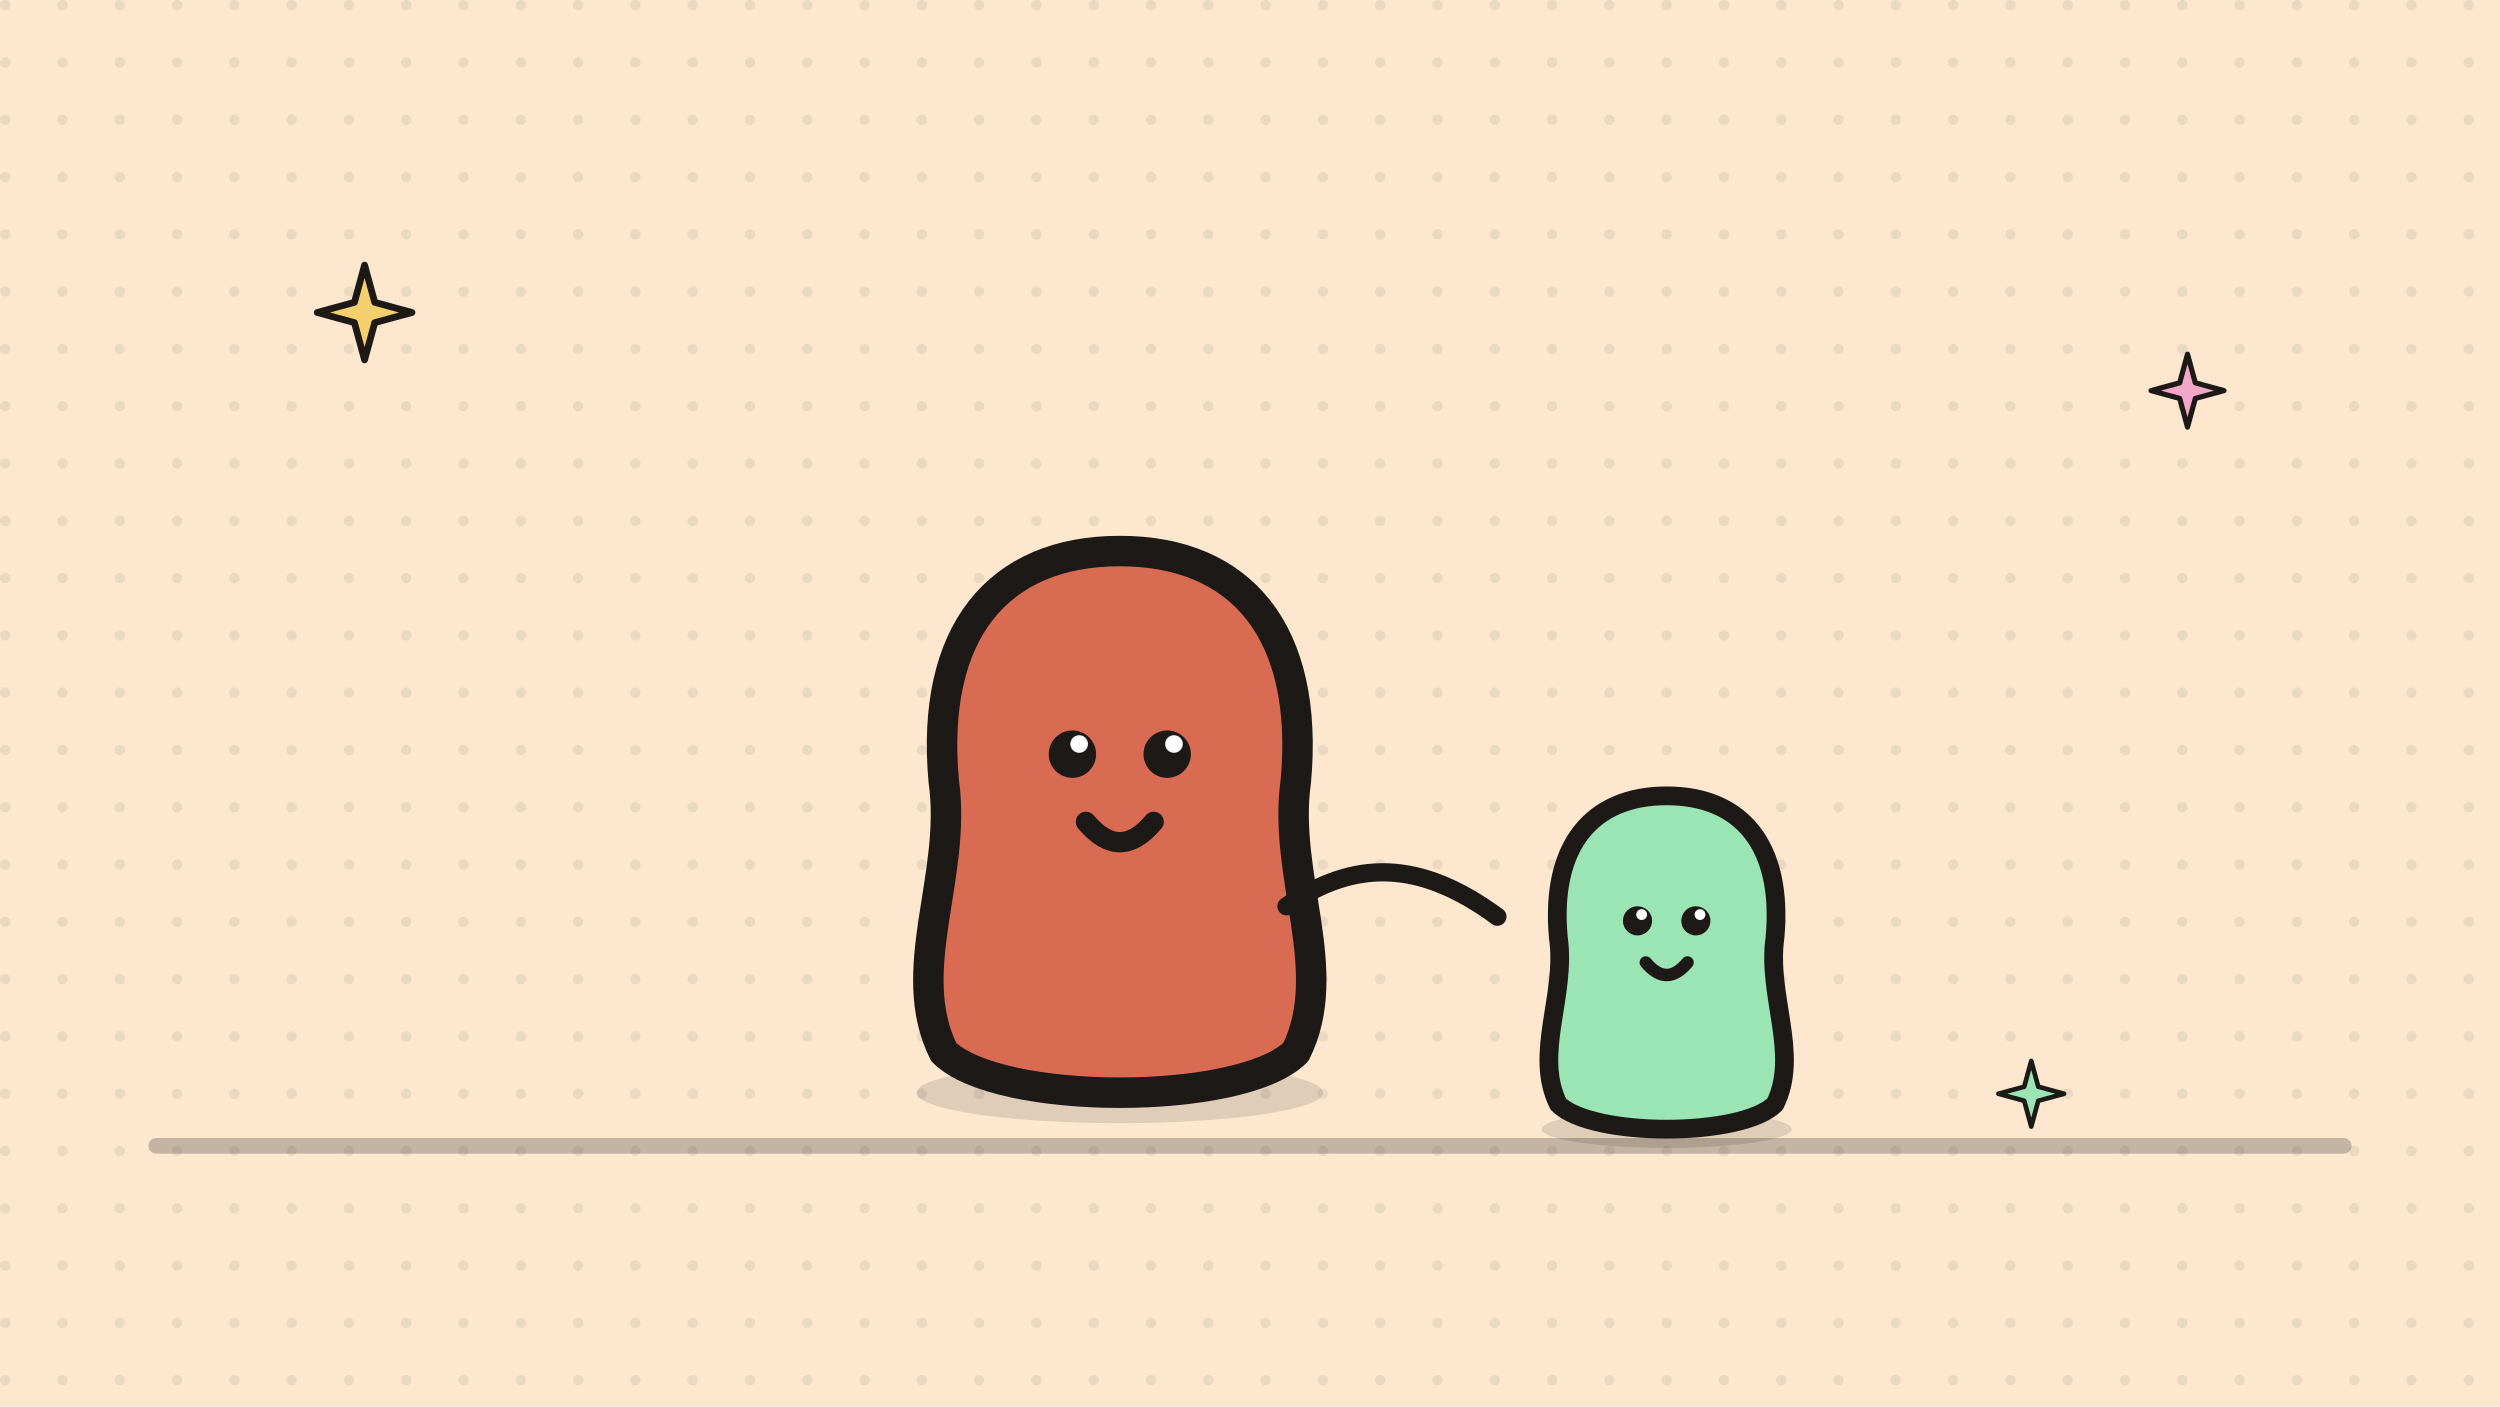
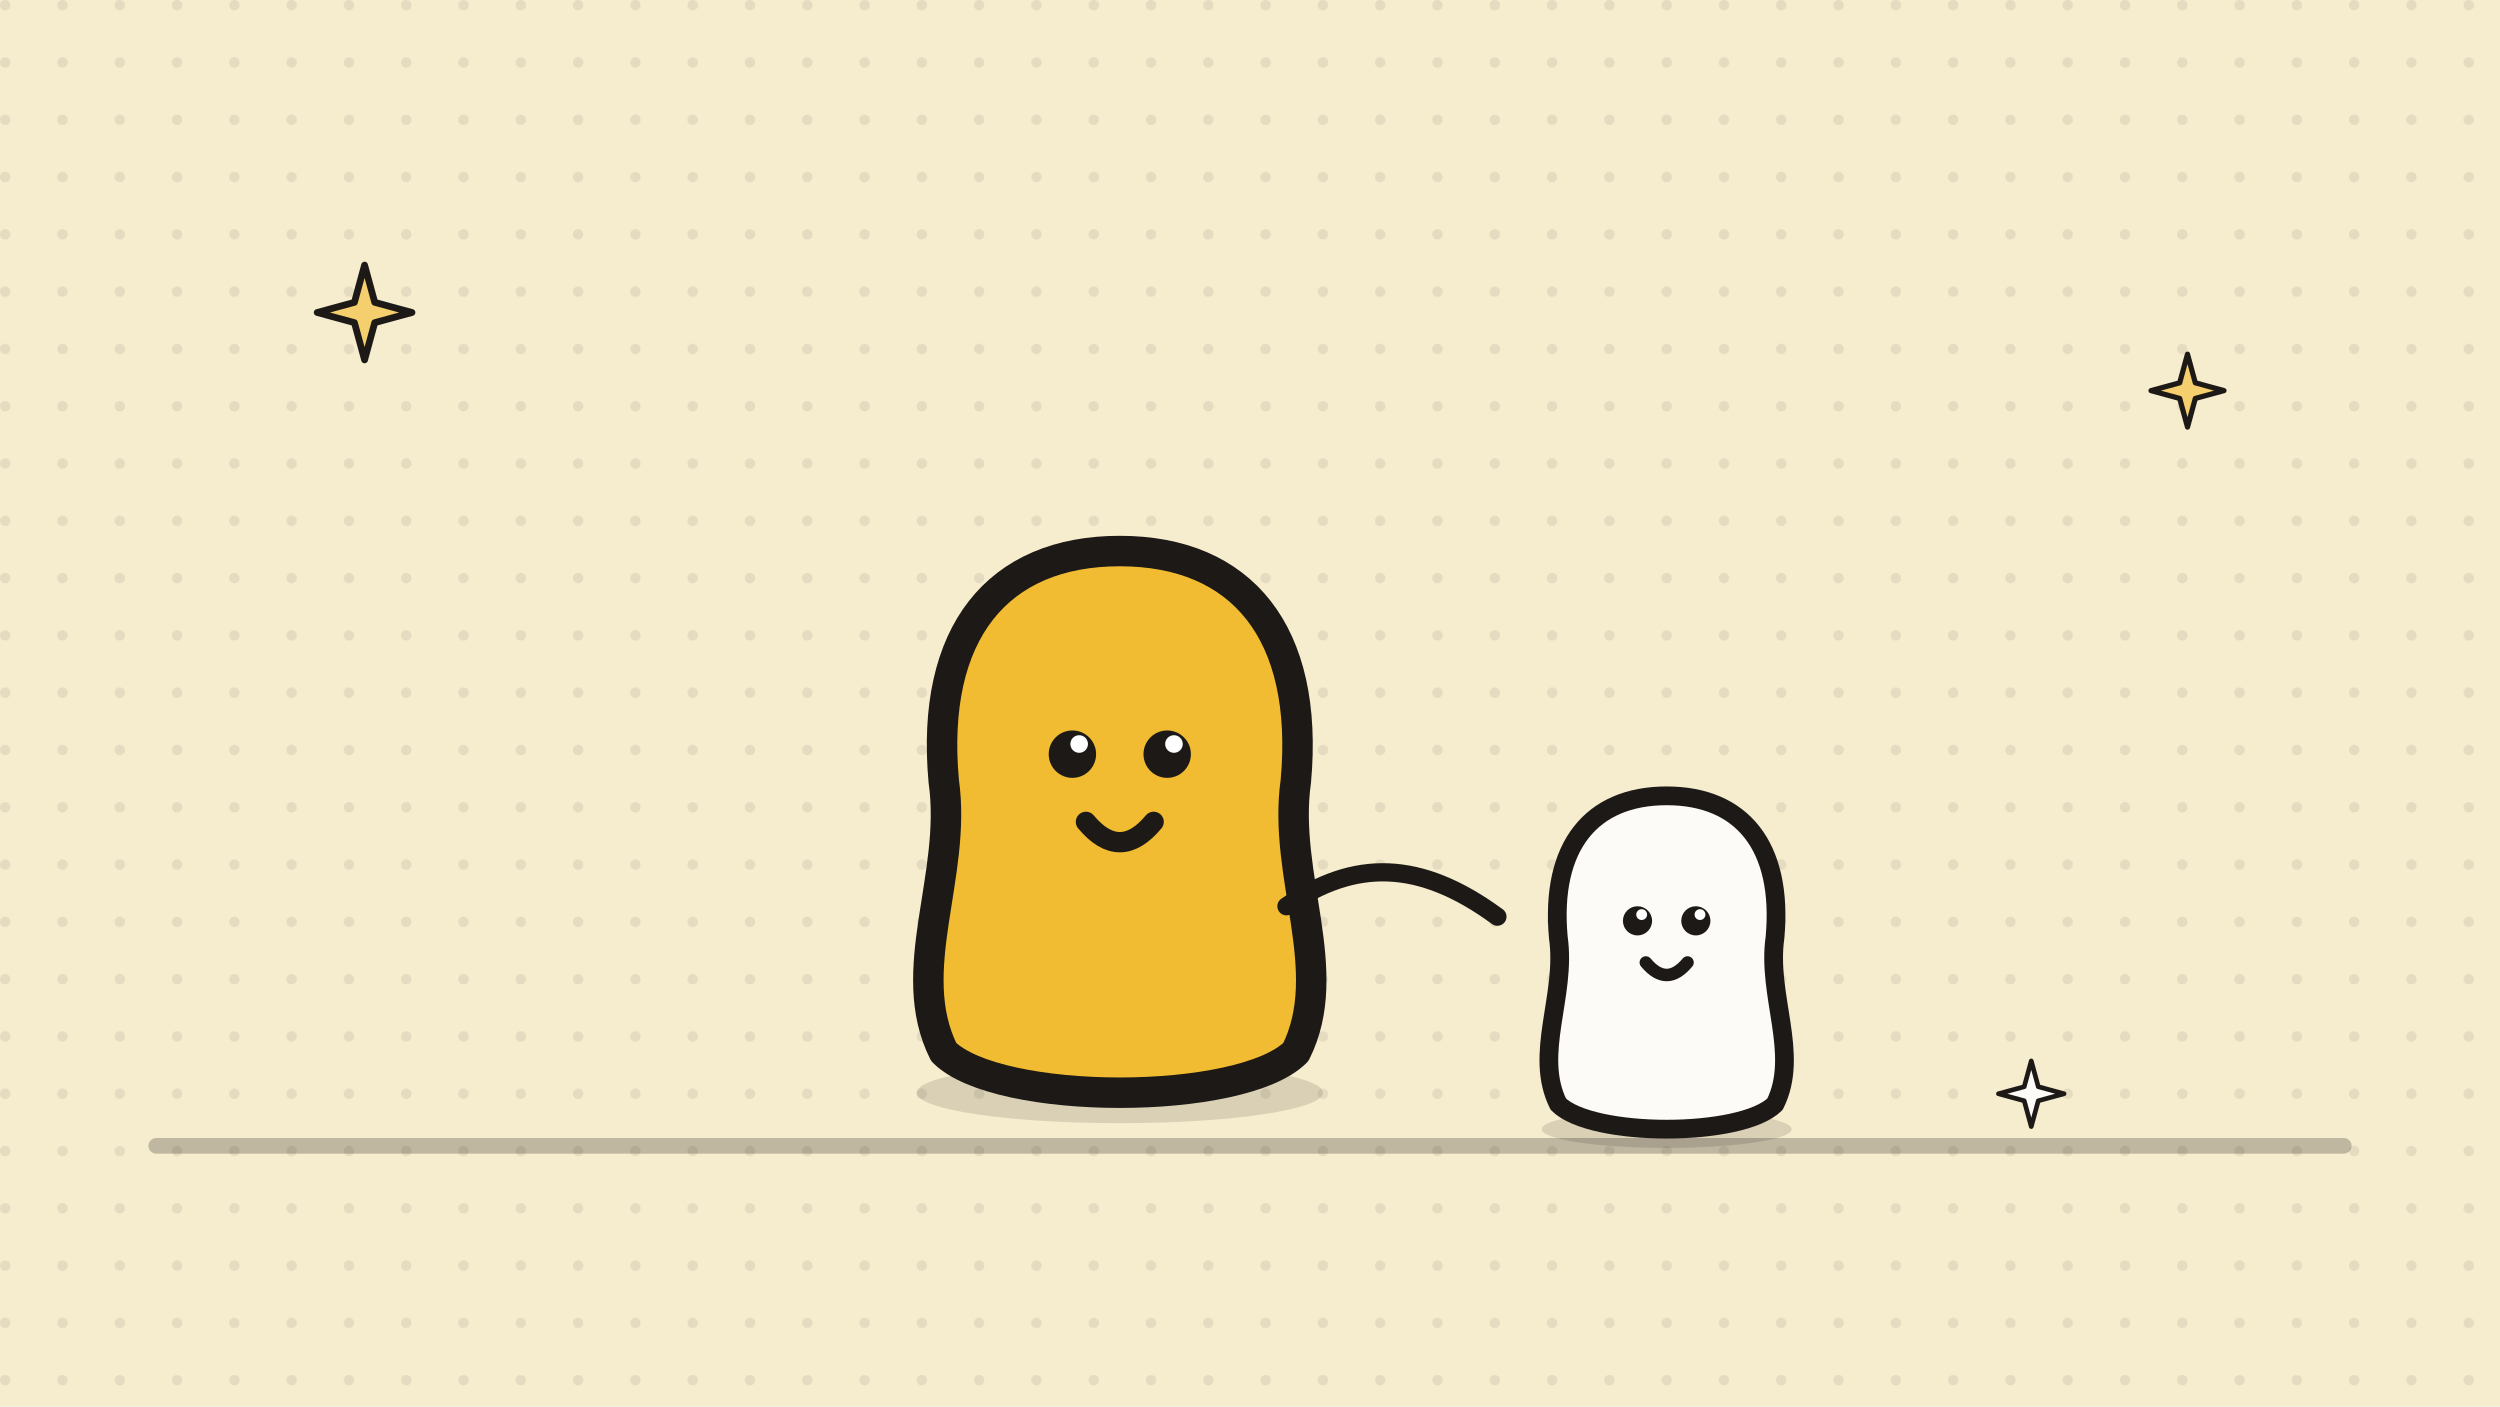
<svg xmlns="http://www.w3.org/2000/svg" viewBox="0 0 960 540" role="img" aria-label="A grown-up and a small child walking together holding hands">
  <defs>
    <pattern id="dots" width="22" height="22" patternUnits="userSpaceOnUse">
      <circle cx="2" cy="2" r="2" fill="#1c1917" opacity=".08" />
    </pattern>
  </defs>
-   <rect width="960" height="540" fill="#fde8cf" />
+   <rect width="960" height="540" fill="#f6ecce" />
  <rect width="960" height="540" fill="url(#dots)" />
  <path d="M60 440 H900" stroke="#1c1917" stroke-width="6" stroke-linecap="round" opacity=".25" />
  <g transform="translate(300 170) scale(2.6)">
    <ellipse cx="50" cy="96" rx="30" ry="4.5" fill="#000" opacity=".12" />
-     <path d="M50 16 C68 16, 78 28, 76 50 C74 64, 82 78, 76 90 C68 98, 32 98, 24 90 C18 78, 26 64, 24 50 C22 28, 32 16, 50 16 Z" fill="#d96b52" stroke="#1c1917" stroke-width="4.5" stroke-linejoin="round" />
+     <path d="M50 16 C68 16, 78 28, 76 50 C74 64, 82 78, 76 90 C68 98, 32 98, 24 90 C18 78, 26 64, 24 50 C22 28, 32 16, 50 16 Z" fill="#f1bc31" stroke="#1c1917" stroke-width="4.5" stroke-linejoin="round" />
    <circle cx="43" cy="46" r="3.5" fill="#1c1917" />
    <circle cx="57" cy="46" r="3.5" fill="#1c1917" />
    <circle cx="44" cy="44.5" r="1.3" fill="#fff" />
    <circle cx="58" cy="44.5" r="1.3" fill="#fff" />
    <path d="M45 56 Q50 62 55 56" fill="none" stroke="#1c1917" stroke-linecap="round" stroke-width="3" />
  </g>
  <g transform="translate(560 280) scale(1.6)">
    <ellipse cx="50" cy="96" rx="30" ry="4.5" fill="#000" opacity=".12" />
-     <path d="M50 16 C68 16, 78 28, 76 50 C74 64, 82 78, 76 90 C68 98, 32 98, 24 90 C18 78, 26 64, 24 50 C22 28, 32 16, 50 16 Z" fill="#9be5b5" stroke="#1c1917" stroke-width="4.5" stroke-linejoin="round" />
+     <path d="M50 16 C68 16, 78 28, 76 50 C74 64, 82 78, 76 90 C68 98, 32 98, 24 90 C18 78, 26 64, 24 50 C22 28, 32 16, 50 16 Z" fill="#fdfbf7" stroke="#1c1917" stroke-width="4.5" stroke-linejoin="round" />
    <circle cx="43" cy="46" r="3.5" fill="#1c1917" />
    <circle cx="57" cy="46" r="3.5" fill="#1c1917" />
    <circle cx="44" cy="44.5" r="1.3" fill="#fff" />
    <circle cx="58" cy="44.5" r="1.3" fill="#fff" />
    <path d="M45 56 Q50 62 55 56" fill="none" stroke="#1c1917" stroke-linecap="round" stroke-width="3" />
  </g>
  <path d="M494 348 C520 330 545 330 575 352" fill="none" stroke="#1c1917" stroke-width="7" stroke-linecap="round" />
  <path transform="translate(140 120) scale(1.3)" d="M0 -14 L3 -3 L14 0 L3 3 L0 14 L-3 3 L-14 0 L-3 -3 Z" fill="#f5cf6d" stroke="#1c1917" stroke-width="2" stroke-linejoin="round" />
-   <path transform="translate(840 150) scale(1)" d="M0 -14 L3 -3 L14 0 L3 3 L0 14 L-3 3 L-14 0 L-3 -3 Z" fill="#f2a7c8" stroke="#1c1917" stroke-width="2" stroke-linejoin="round" />
-   <path transform="translate(780 420) scale(0.9)" d="M0 -14 L3 -3 L14 0 L3 3 L0 14 L-3 3 L-14 0 L-3 -3 Z" fill="#9be5b5" stroke="#1c1917" stroke-width="2" stroke-linejoin="round" />
+   <path transform="translate(840 150) scale(1)" d="M0 -14 L3 -3 L14 0 L3 3 L0 14 L-3 3 L-14 0 L-3 -3 Z" fill="#f5cf6d" stroke="#1c1917" stroke-width="2" stroke-linejoin="round" />
+   <path transform="translate(780 420) scale(0.9)" d="M0 -14 L3 -3 L14 0 L3 3 L0 14 L-3 3 L-14 0 L-3 -3 Z" fill="#fdfbf7" stroke="#1c1917" stroke-width="2" stroke-linejoin="round" />
</svg>
